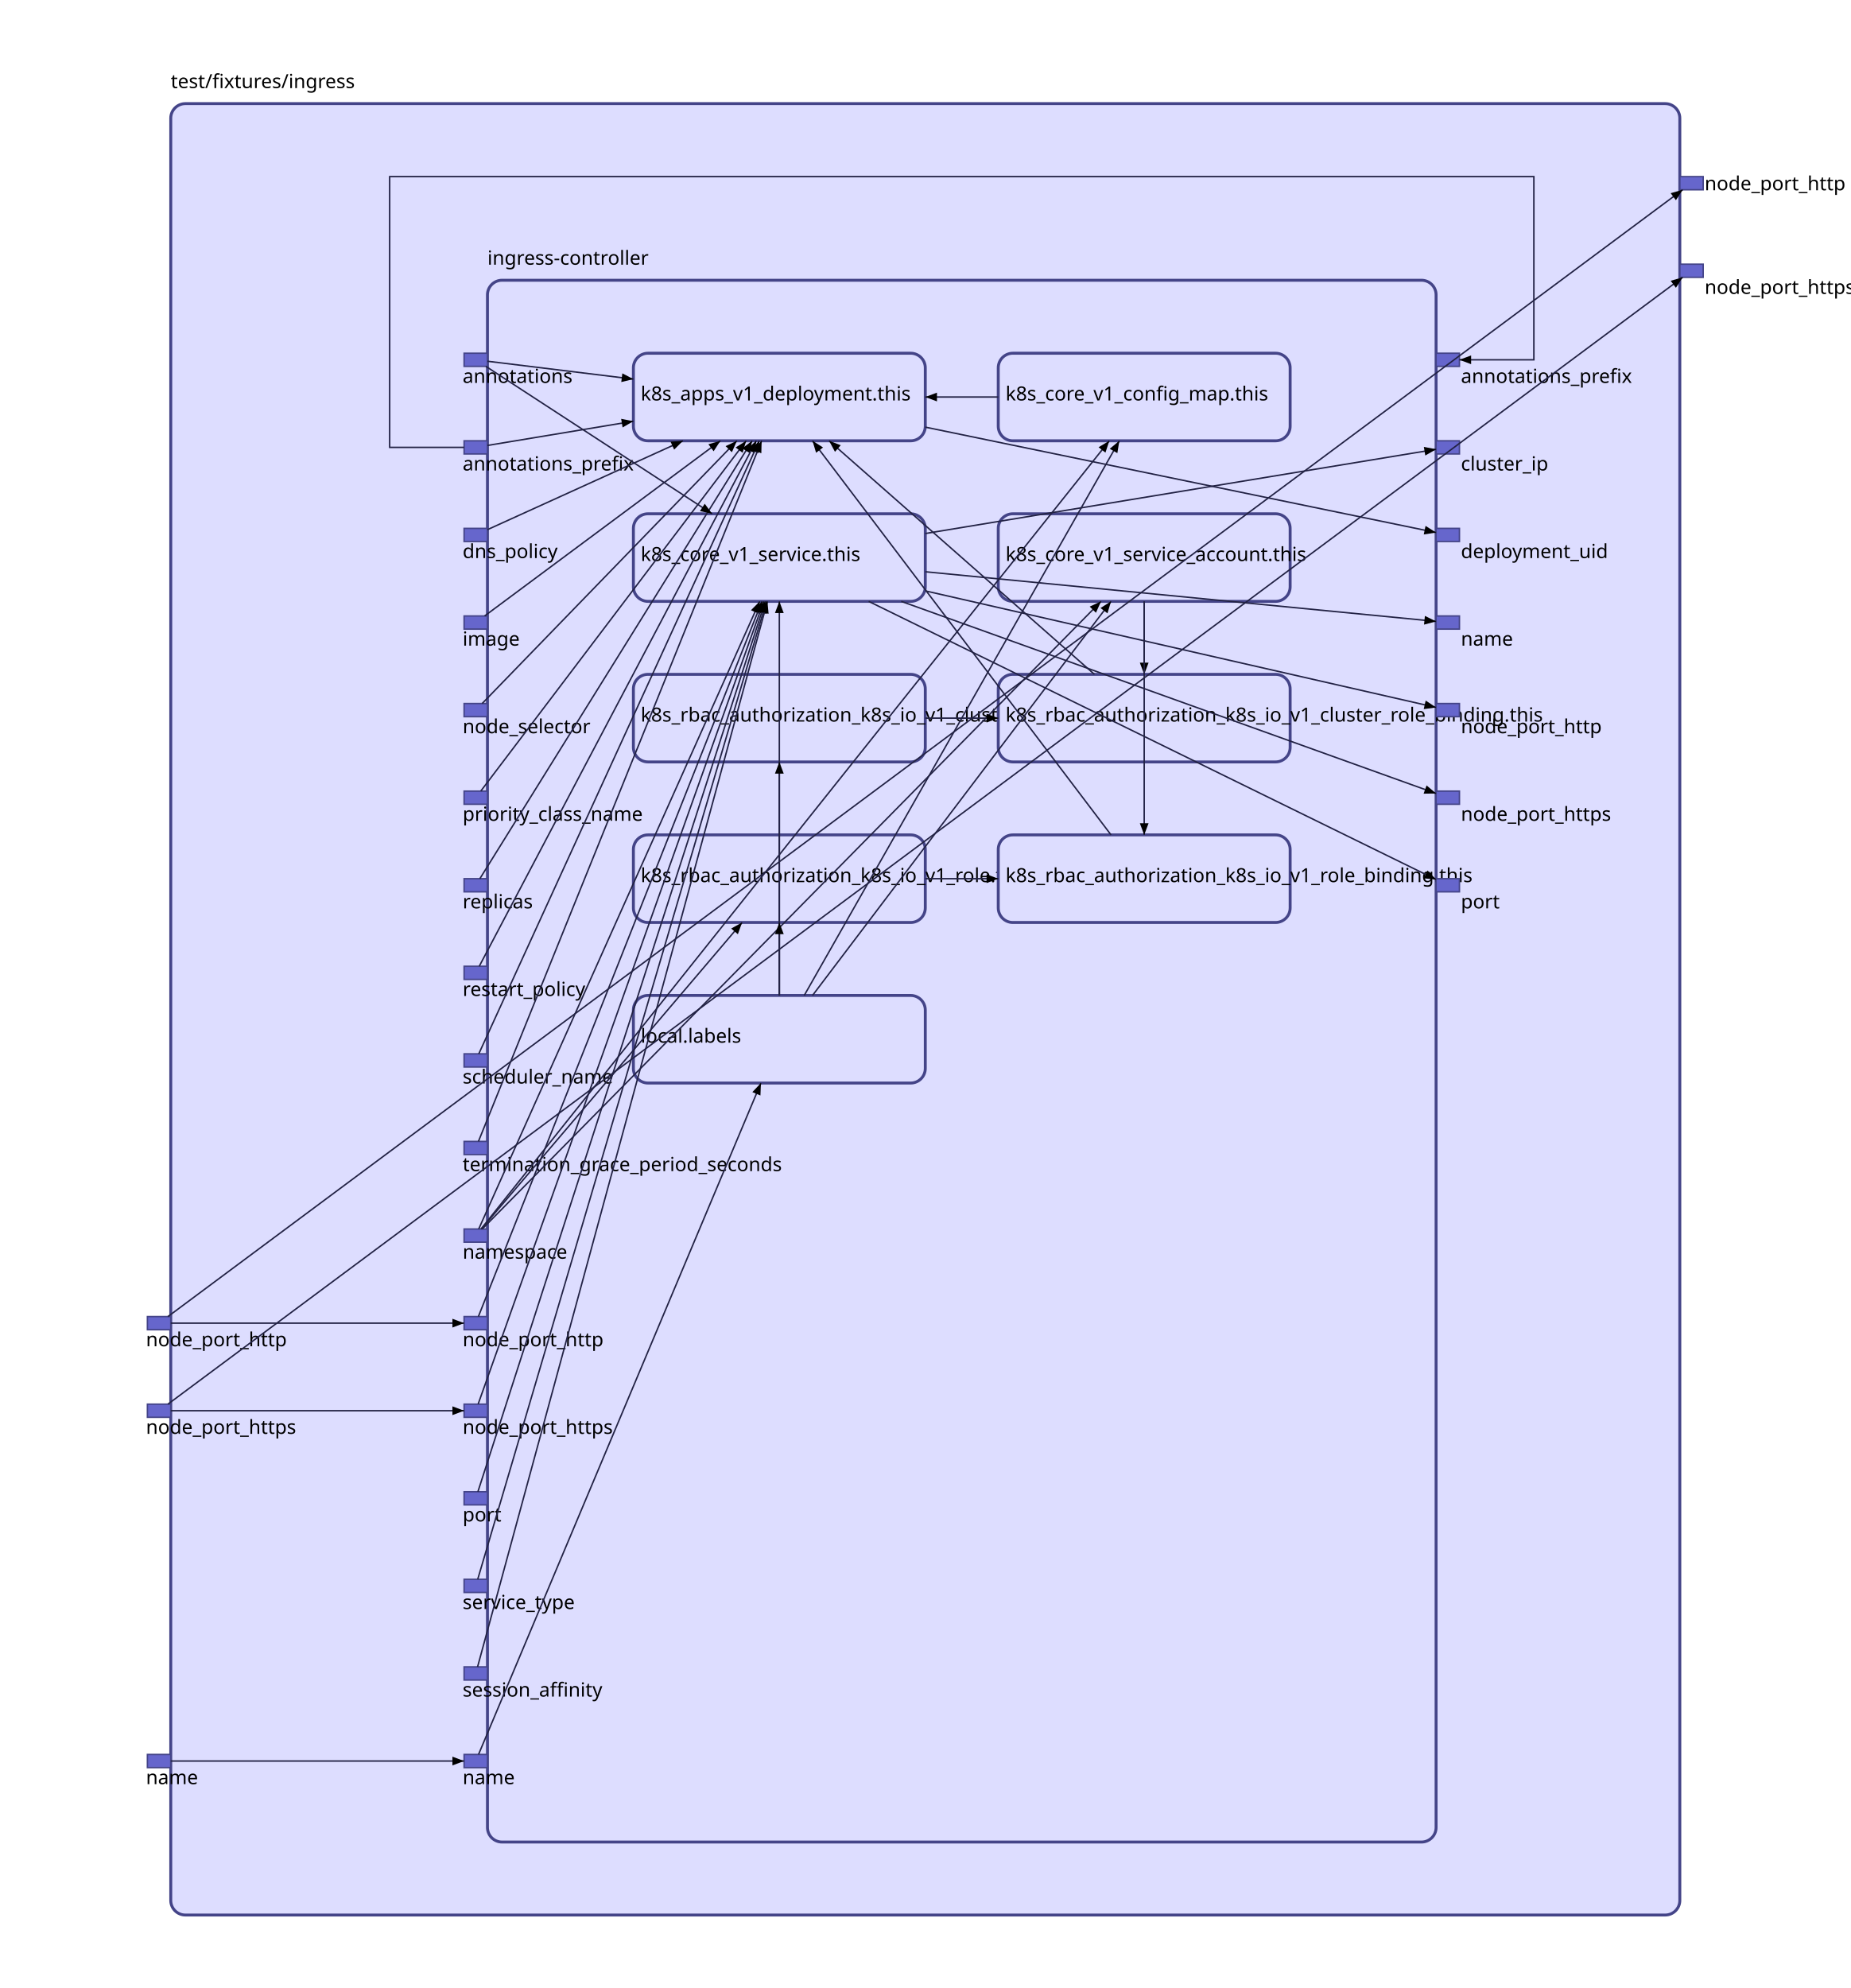
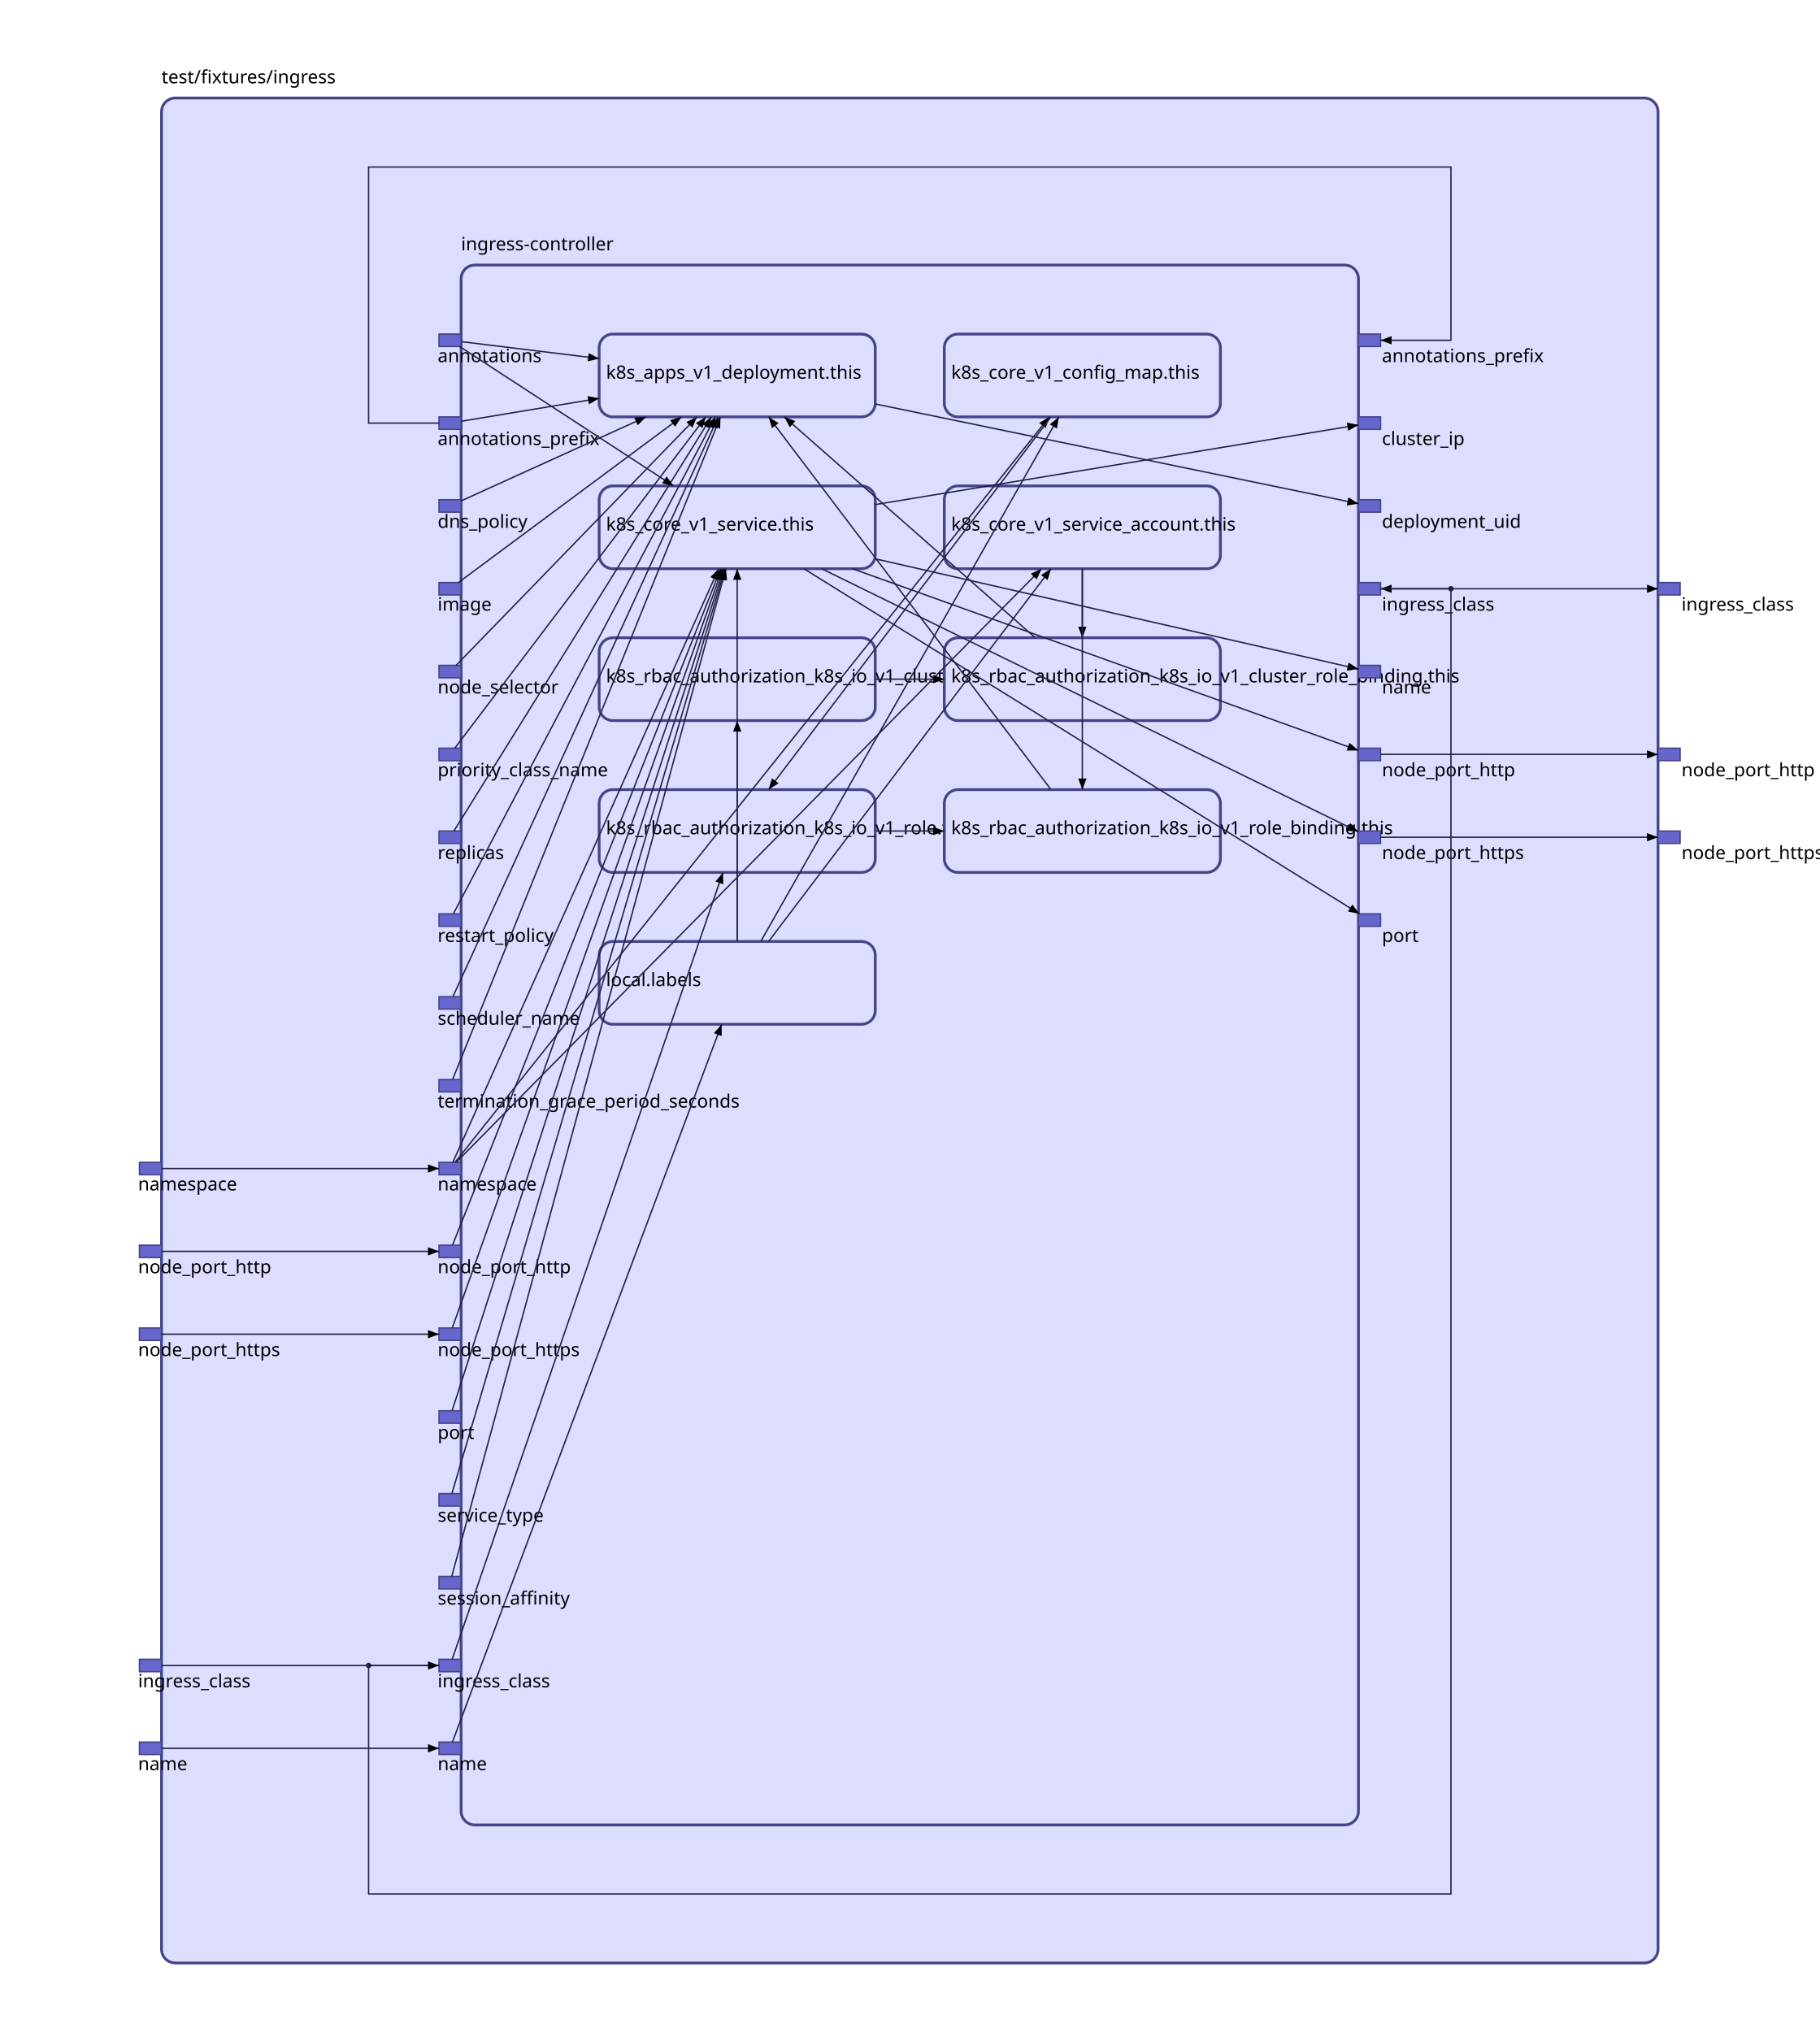
- <svg xmlns="http://www.w3.org/2000/svg" id="sprotty_1" class="sprotty-graph sprotty" tabindex="1002" viewBox="0 0 1268 1362">
+ <svg xmlns="http://www.w3.org/2000/svg" id="sprotty_1" class="sprotty-graph sprotty" tabindex="1002" viewBox="0 0 1318 1472">
  <style>.elknode {
    stroke: #448;
    stroke-width: 2;
    fill: #ddf;
}

.elkport {
    stroke: #448;
    stroke-width: 1;
    fill: #66c;
}

.elkedge {
    fill: none;
    stroke: #224;
    stroke-width: 1;
    pointer-events: stroke;
}

.elkedge:hover {
    stroke: #88f;
    stroke-width: 10;
}

.elkedge.arrow {
    fill: #336;
}

.elklabel {
    stroke-width: 0;
    stroke: #000;
    fill: #000;
    font-family: sans-serif;
    font-size: 10pt;
    dominant-baseline: hanging;
}

.elklabel:hover {
    font-size: 24pt;
}

.elkjunction {
    stroke: none;
    fill: #224;
}

.selected &gt; rect {
    stroke-width: 3;
}

.mouseover {
    stroke: #88f;
}
/*
 * Copyright (C) 2017 TypeFox and others.
 *
 * Licensed under the Apache License, Version 2.0 (the "License"); you may not use this file except in compliance with the License.
 * You may obtain a copy of the License at http://www.apache.org/licenses/LICENSE-2.0
 */

.sprotty {
    padding: 0px;
    font-family: "Helvetica Neue", Helvetica, Arial, sans-serif;
}

.sprotty-hidden {
    display: block;
    position: absolute;
    width: 0px;
    height: 0px;
}

.sprotty-popup {
    font-family: "Helvetica Neue", Helvetica, Arial, sans-serif;
    position: absolute;
    background: white;
    border-radius: 5px;
    border: 1px solid;
    max-width: 400px;
    min-width: 100px;
}

.sprotty-popup &gt; div {
    margin: 10px;
}

.sprotty-popup-closed {
    display: none;
}
</style>
  <g transform="scale(1) translate(0,0)">
    <g id="sprotty_3" transform="translate(117, 71)" opacity="1">
-       <rect class="elknode" x="0" y="0" rx="10" width="1034" height="1241" />
+       <rect class="elknode" x="0" y="0" rx="10" width="1084" height="1351" />
      <g id="sprotty_5" transform="translate(217, 121)" opacity="1">
-         <rect class="elknode" x="0" y="0" rx="10" width="650" height="1070" />
+         <rect class="elknode" x="0" y="0" rx="10" width="650" height="1130" />
        <g id="sprotty_7" transform="translate(100, 50)" opacity="1">
          <rect class="elknode" x="0" y="0" rx="10" width="200" height="60" />
          <text id="sprotty_8" class="elklabel" transform="translate(5, 22) translate(0, 0)" opacity="1">k8s_apps_v1_deployment.this</text>
        </g>
        <g id="sprotty_9" transform="translate(350, 50)" opacity="1">
          <rect class="elknode" x="0" y="0" rx="10" width="200" height="60" />
          <text id="sprotty_10" class="elklabel" transform="translate(5, 22) translate(0, 0)" opacity="1">k8s_core_v1_config_map.this</text>
        </g>
        <g id="sprotty_11" transform="translate(100, 160)" opacity="1">
          <rect class="elknode" x="0" y="0" rx="10" width="200" height="60" />
          <text id="sprotty_12" class="elklabel" transform="translate(5, 22) translate(0, 0)" opacity="1">k8s_core_v1_service.this</text>
        </g>
        <g id="sprotty_13" transform="translate(350, 160)" opacity="1">
          <rect class="elknode" x="0" y="0" rx="10" width="200" height="60" />
          <text id="sprotty_14" class="elklabel" transform="translate(5, 22) translate(0, 0)" opacity="1">k8s_core_v1_service_account.this</text>
        </g>
        <g id="sprotty_15" transform="translate(100, 270)" opacity="1">
          <rect class="elknode" x="0" y="0" rx="10" width="200" height="60" />
          <text id="sprotty_16" class="elklabel" transform="translate(5, 22) translate(0, 0)" opacity="1">k8s_rbac_authorization_k8s_io_v1_cluster_role.this</text>
        </g>
        <g id="sprotty_17" transform="translate(350, 270)" opacity="1">
          <rect class="elknode" x="0" y="0" rx="10" width="200" height="60" />
          <text id="sprotty_18" class="elklabel" transform="translate(5, 22) translate(0, 0)" opacity="1">k8s_rbac_authorization_k8s_io_v1_cluster_role_binding.this</text>
        </g>
        <g id="sprotty_19" transform="translate(100, 380)" opacity="1">
          <rect class="elknode" x="0" y="0" rx="10" width="200" height="60" />
          <text id="sprotty_20" class="elklabel" transform="translate(5, 22) translate(0, 0)" opacity="1">k8s_rbac_authorization_k8s_io_v1_role.this</text>
        </g>
        <g id="sprotty_21" transform="translate(350, 380)" opacity="1">
          <rect class="elknode" x="0" y="0" rx="10" width="200" height="60" />
          <text id="sprotty_22" class="elklabel" transform="translate(5, 22) translate(0, 0)" opacity="1">k8s_rbac_authorization_k8s_io_v1_role_binding.this</text>
        </g>
-         <g id="sprotty_56" transform="translate(100, 490)" opacity="1">
-           <rect class="elknode" x="0" y="0" rx="10" width="200" height="60" />
-           <text id="sprotty_57" class="elklabel" transform="translate(5, 22) translate(0, 0)" opacity="1">local.labels</text>
-         </g>
-         <g id="sprotty_26" transform="translate(-16, 50)" opacity="1">
-           <rect class="elkport" x="0" y="0" width="16" height="9" />
-           <text id="sprotty_27" class="elklabel" transform="translate(-1, 10) translate(0, 0)" opacity="1">annotations</text>
-         </g>
-         <g id="sprotty_29" transform="translate(-16, 110)" opacity="1">
-           <rect class="elkport" x="0" y="0" width="16" height="9" />
-           <text id="sprotty_30" class="elklabel" transform="translate(-1, 10) translate(0, 0)" opacity="1">annotations_prefix</text>
-         </g>
-         <g id="sprotty_32" transform="translate(-16, 170)" opacity="1">
-           <rect class="elkport" x="0" y="0" width="16" height="9" />
-           <text id="sprotty_33" class="elklabel" transform="translate(-1, 10) translate(0, 0)" opacity="1">dns_policy</text>
-         </g>
-         <g id="sprotty_35" transform="translate(-16, 230)" opacity="1">
-           <rect class="elkport" x="0" y="0" width="16" height="9" />
-           <text id="sprotty_36" class="elklabel" transform="translate(-1, 10) translate(0, 0)" opacity="1">image</text>
-         </g>
-         <g id="sprotty_38" transform="translate(-16, 290)" opacity="1">
-           <rect class="elkport" x="0" y="0" width="16" height="9" />
-           <text id="sprotty_39" class="elklabel" transform="translate(-1, 10) translate(0, 0)" opacity="1">node_selector</text>
-         </g>
-         <g id="sprotty_41" transform="translate(-16, 350)" opacity="1">
-           <rect class="elkport" x="0" y="0" width="16" height="9" />
-           <text id="sprotty_42" class="elklabel" transform="translate(-1, 10) translate(0, 0)" opacity="1">priority_class_name</text>
-         </g>
-         <g id="sprotty_44" transform="translate(-16, 410)" opacity="1">
-           <rect class="elkport" x="0" y="0" width="16" height="9" />
-           <text id="sprotty_45" class="elklabel" transform="translate(-1, 10) translate(0, 0)" opacity="1">replicas</text>
-         </g>
-         <g id="sprotty_47" transform="translate(-16, 470)" opacity="1">
-           <rect class="elkport" x="0" y="0" width="16" height="9" />
-           <text id="sprotty_48" class="elklabel" transform="translate(-1, 10) translate(0, 0)" opacity="1">restart_policy</text>
-         </g>
-         <g id="sprotty_50" transform="translate(-16, 530)" opacity="1">
-           <rect class="elkport" x="0" y="0" width="16" height="9" />
-           <text id="sprotty_51" class="elklabel" transform="translate(-1, 10) translate(0, 0)" opacity="1">scheduler_name</text>
-         </g>
-         <g id="sprotty_53" transform="translate(-16, 590)" opacity="1">
-           <rect class="elkport" x="0" y="0" width="16" height="9" />
-           <text id="sprotty_54" class="elklabel" transform="translate(-1, 10) translate(0, 0)" opacity="1">termination_grace_period_seconds</text>
-         </g>
-         <g id="sprotty_59" transform="translate(-16, 650)" opacity="1">
-           <rect class="elkport" x="0" y="0" width="16" height="9" />
-           <text id="sprotty_60" class="elklabel" transform="translate(-1, 10) translate(0, 0)" opacity="1">namespace</text>
-         </g>
-         <g id="sprotty_65" transform="translate(-16, 710)" opacity="1">
-           <rect class="elkport" x="0" y="0" width="16" height="9" />
-           <text id="sprotty_66" class="elklabel" transform="translate(-1, 10) translate(0, 0)" opacity="1">node_port_http</text>
-         </g>
-         <g id="sprotty_68" transform="translate(-16, 770)" opacity="1">
-           <rect class="elkport" x="0" y="0" width="16" height="9" />
-           <text id="sprotty_69" class="elklabel" transform="translate(-1, 10) translate(0, 0)" opacity="1">node_port_https</text>
-         </g>
-         <g id="sprotty_71" transform="translate(-16, 830)" opacity="1">
-           <rect class="elkport" x="0" y="0" width="16" height="9" />
-           <text id="sprotty_72" class="elklabel" transform="translate(-1, 10) translate(0, 0)" opacity="1">port</text>
-         </g>
-         <g id="sprotty_74" transform="translate(-16, 890)" opacity="1">
-           <rect class="elkport" x="0" y="0" width="16" height="9" />
-           <text id="sprotty_75" class="elklabel" transform="translate(-1, 10) translate(0, 0)" opacity="1">service_type</text>
-         </g>
-         <g id="sprotty_77" transform="translate(-16, 950)" opacity="1">
-           <rect class="elkport" x="0" y="0" width="16" height="9" />
-           <text id="sprotty_78" class="elklabel" transform="translate(-1, 10) translate(0, 0)" opacity="1">session_affinity</text>
-         </g>
-         <g id="sprotty_89" transform="translate(-16, 1010)" opacity="1">
-           <rect class="elkport" x="0" y="0" width="16" height="9" />
-           <text id="sprotty_90" class="elklabel" transform="translate(-1, 10) translate(0, 0)" opacity="1">name</text>
-         </g>
-         <g id="sprotty_92" transform="translate(650, 50)" opacity="1">
-           <rect class="elkport" x="0" y="0" width="16" height="9" />
-           <text id="sprotty_93" class="elklabel" transform="translate(17, 10) translate(0, 0)" opacity="1">annotations_prefix</text>
-         </g>
-         <g id="sprotty_95" transform="translate(650, 110)" opacity="1">
-           <rect class="elkport" x="0" y="0" width="16" height="9" />
-           <text id="sprotty_96" class="elklabel" transform="translate(17, 10) translate(0, 0)" opacity="1">cluster_ip</text>
-         </g>
-         <g id="sprotty_98" transform="translate(650, 170)" opacity="1">
-           <rect class="elkport" x="0" y="0" width="16" height="9" />
-           <text id="sprotty_99" class="elklabel" transform="translate(17, 10) translate(0, 0)" opacity="1">deployment_uid</text>
-         </g>
-         <g id="sprotty_101" transform="translate(650, 230)" opacity="1">
-           <rect class="elkport" x="0" y="0" width="16" height="9" />
-           <text id="sprotty_102" class="elklabel" transform="translate(17, 10) translate(0, 0)" opacity="1">name</text>
-         </g>
-         <g id="sprotty_104" transform="translate(650, 290)" opacity="1">
-           <rect class="elkport" x="0" y="0" width="16" height="9" />
-           <text id="sprotty_105" class="elklabel" transform="translate(17, 10) translate(0, 0)" opacity="1">node_port_http</text>
-         </g>
-         <g id="sprotty_107" transform="translate(650, 350)" opacity="1">
-           <rect class="elkport" x="0" y="0" width="16" height="9" />
-           <text id="sprotty_108" class="elklabel" transform="translate(17, 10) translate(0, 0)" opacity="1">node_port_https</text>
-         </g>
-         <g id="sprotty_110" transform="translate(650, 410)" opacity="1">
-           <rect class="elkport" x="0" y="0" width="16" height="9" />
-           <text id="sprotty_111" class="elklabel" transform="translate(17, 10) translate(0, 0)" opacity="1">port</text>
+         <g id="sprotty_55" transform="translate(100, 490)" opacity="1">
+           <rect class="elknode" x="0" y="0" rx="10" width="200" height="60" />
+           <text id="sprotty_56" class="elklabel" transform="translate(5, 22) translate(0, 0)" opacity="1">local.labels</text>
+         </g>
+         <g id="sprotty_25" transform="translate(-16, 50)" opacity="1">
+           <rect class="elkport" x="0" y="0" width="16" height="9" />
+           <text id="sprotty_26" class="elklabel" transform="translate(-1, 10) translate(0, 0)" opacity="1">annotations</text>
+         </g>
+         <g id="sprotty_28" transform="translate(-16, 110)" opacity="1">
+           <rect class="elkport" x="0" y="0" width="16" height="9" />
+           <text id="sprotty_29" class="elklabel" transform="translate(-1, 10) translate(0, 0)" opacity="1">annotations_prefix</text>
+         </g>
+         <g id="sprotty_31" transform="translate(-16, 170)" opacity="1">
+           <rect class="elkport" x="0" y="0" width="16" height="9" />
+           <text id="sprotty_32" class="elklabel" transform="translate(-1, 10) translate(0, 0)" opacity="1">dns_policy</text>
+         </g>
+         <g id="sprotty_34" transform="translate(-16, 230)" opacity="1">
+           <rect class="elkport" x="0" y="0" width="16" height="9" />
+           <text id="sprotty_35" class="elklabel" transform="translate(-1, 10) translate(0, 0)" opacity="1">image</text>
+         </g>
+         <g id="sprotty_37" transform="translate(-16, 290)" opacity="1">
+           <rect class="elkport" x="0" y="0" width="16" height="9" />
+           <text id="sprotty_38" class="elklabel" transform="translate(-1, 10) translate(0, 0)" opacity="1">node_selector</text>
+         </g>
+         <g id="sprotty_40" transform="translate(-16, 350)" opacity="1">
+           <rect class="elkport" x="0" y="0" width="16" height="9" />
+           <text id="sprotty_41" class="elklabel" transform="translate(-1, 10) translate(0, 0)" opacity="1">priority_class_name</text>
+         </g>
+         <g id="sprotty_43" transform="translate(-16, 410)" opacity="1">
+           <rect class="elkport" x="0" y="0" width="16" height="9" />
+           <text id="sprotty_44" class="elklabel" transform="translate(-1, 10) translate(0, 0)" opacity="1">replicas</text>
+         </g>
+         <g id="sprotty_46" transform="translate(-16, 470)" opacity="1">
+           <rect class="elkport" x="0" y="0" width="16" height="9" />
+           <text id="sprotty_47" class="elklabel" transform="translate(-1, 10) translate(0, 0)" opacity="1">restart_policy</text>
+         </g>
+         <g id="sprotty_49" transform="translate(-16, 530)" opacity="1">
+           <rect class="elkport" x="0" y="0" width="16" height="9" />
+           <text id="sprotty_50" class="elklabel" transform="translate(-1, 10) translate(0, 0)" opacity="1">scheduler_name</text>
+         </g>
+         <g id="sprotty_52" transform="translate(-16, 590)" opacity="1">
+           <rect class="elkport" x="0" y="0" width="16" height="9" />
+           <text id="sprotty_53" class="elklabel" transform="translate(-1, 10) translate(0, 0)" opacity="1">termination_grace_period_seconds</text>
+         </g>
+         <g id="sprotty_58" transform="translate(-16, 650)" opacity="1">
+           <rect class="elkport" x="0" y="0" width="16" height="9" />
+           <text id="sprotty_59" class="elklabel" transform="translate(-1, 10) translate(0, 0)" opacity="1">namespace</text>
+         </g>
+         <g id="sprotty_64" transform="translate(-16, 710)" opacity="1">
+           <rect class="elkport" x="0" y="0" width="16" height="9" />
+           <text id="sprotty_65" class="elklabel" transform="translate(-1, 10) translate(0, 0)" opacity="1">node_port_http</text>
+         </g>
+         <g id="sprotty_67" transform="translate(-16, 770)" opacity="1">
+           <rect class="elkport" x="0" y="0" width="16" height="9" />
+           <text id="sprotty_68" class="elklabel" transform="translate(-1, 10) translate(0, 0)" opacity="1">node_port_https</text>
+         </g>
+         <g id="sprotty_70" transform="translate(-16, 830)" opacity="1">
+           <rect class="elkport" x="0" y="0" width="16" height="9" />
+           <text id="sprotty_71" class="elklabel" transform="translate(-1, 10) translate(0, 0)" opacity="1">port</text>
+         </g>
+         <g id="sprotty_73" transform="translate(-16, 890)" opacity="1">
+           <rect class="elkport" x="0" y="0" width="16" height="9" />
+           <text id="sprotty_74" class="elklabel" transform="translate(-1, 10) translate(0, 0)" opacity="1">service_type</text>
+         </g>
+         <g id="sprotty_76" transform="translate(-16, 950)" opacity="1">
+           <rect class="elkport" x="0" y="0" width="16" height="9" />
+           <text id="sprotty_77" class="elklabel" transform="translate(-1, 10) translate(0, 0)" opacity="1">session_affinity</text>
+         </g>
+         <g id="sprotty_85" transform="translate(-16, 1010)" opacity="1">
+           <rect class="elkport" x="0" y="0" width="16" height="9" />
+           <text id="sprotty_86" class="elklabel" transform="translate(-1, 10) translate(0, 0)" opacity="1">ingress_class</text>
+         </g>
+         <g id="sprotty_90" transform="translate(-16, 1070)" opacity="1">
+           <rect class="elkport" x="0" y="0" width="16" height="9" />
+           <text id="sprotty_91" class="elklabel" transform="translate(-1, 10) translate(0, 0)" opacity="1">name</text>
+         </g>
+         <g id="sprotty_93" transform="translate(650, 50)" opacity="1">
+           <rect class="elkport" x="0" y="0" width="16" height="9" />
+           <text id="sprotty_94" class="elklabel" transform="translate(17, 10) translate(0, 0)" opacity="1">annotations_prefix</text>
+         </g>
+         <g id="sprotty_96" transform="translate(650, 110)" opacity="1">
+           <rect class="elkport" x="0" y="0" width="16" height="9" />
+           <text id="sprotty_97" class="elklabel" transform="translate(17, 10) translate(0, 0)" opacity="1">cluster_ip</text>
+         </g>
+         <g id="sprotty_99" transform="translate(650, 170)" opacity="1">
+           <rect class="elkport" x="0" y="0" width="16" height="9" />
+           <text id="sprotty_100" class="elklabel" transform="translate(17, 10) translate(0, 0)" opacity="1">deployment_uid</text>
+         </g>
+         <g id="sprotty_102" transform="translate(650, 230)" opacity="1">
+           <rect class="elkport" x="0" y="0" width="16" height="9" />
+           <text id="sprotty_103" class="elklabel" transform="translate(17, 10) translate(0, 0)" opacity="1">ingress_class</text>
+         </g>
+         <g id="sprotty_105" transform="translate(650, 290)" opacity="1">
+           <rect class="elkport" x="0" y="0" width="16" height="9" />
+           <text id="sprotty_106" class="elklabel" transform="translate(17, 10) translate(0, 0)" opacity="1">name</text>
+         </g>
+         <g id="sprotty_108" transform="translate(650, 350)" opacity="1">
+           <rect class="elkport" x="0" y="0" width="16" height="9" />
+           <text id="sprotty_109" class="elklabel" transform="translate(17, 10) translate(0, 0)" opacity="1">node_port_http</text>
+         </g>
+         <g id="sprotty_111" transform="translate(650, 410)" opacity="1">
+           <rect class="elkport" x="0" y="0" width="16" height="9" />
+           <text id="sprotty_112" class="elklabel" transform="translate(17, 10) translate(0, 0)" opacity="1">node_port_https</text>
+         </g>
+         <g id="sprotty_114" transform="translate(650, 470)" opacity="1">
+           <rect class="elkport" x="0" y="0" width="16" height="9" />
+           <text id="sprotty_115" class="elklabel" transform="translate(17, 10) translate(0, 0)" opacity="1">port</text>
        </g>
        <text id="sprotty_6" class="elklabel" transform="translate(0, -21) translate(0, 0)" opacity="1">ingress-controller</text>
      </g>
-       <g id="sprotty_113" transform="translate(-16, 1131)" opacity="1">
-         <rect class="elkport" x="0" y="0" width="16" height="9" />
-         <text id="sprotty_114" class="elklabel" transform="translate(-1, 10) translate(0, 0)" opacity="1">name</text>
-       </g>
-       <g id="sprotty_116" transform="translate(-16, 831)" opacity="1">
-         <rect class="elkport" x="0" y="0" width="16" height="9" />
-         <text id="sprotty_117" class="elklabel" transform="translate(-1, 10) translate(0, 0)" opacity="1">node_port_http</text>
-       </g>
-       <g id="sprotty_119" transform="translate(-16, 891)" opacity="1">
-         <rect class="elkport" x="0" y="0" width="16" height="9" />
-         <text id="sprotty_120" class="elklabel" transform="translate(-1, 10) translate(0, 0)" opacity="1">node_port_https</text>
-       </g>
-       <g id="sprotty_122" transform="translate(1034, 50)" opacity="1">
-         <rect class="elkport" x="0" y="0" width="16" height="9" />
-         <text id="sprotty_123" class="elklabel" transform="translate(17, -1) translate(0, 0)" opacity="1">node_port_http</text>
-       </g>
-       <g id="sprotty_125" transform="translate(1034, 110)" opacity="1">
-         <rect class="elkport" x="0" y="0" width="16" height="9" />
-         <text id="sprotty_126" class="elklabel" transform="translate(17, 10) translate(0, 0)" opacity="1">node_port_https</text>
+       <g id="sprotty_117" transform="translate(-16, 1131)" opacity="1">
+         <rect class="elkport" x="0" y="0" width="16" height="9" />
+         <text id="sprotty_118" class="elklabel" transform="translate(-1, 10) translate(0, 0)" opacity="1">ingress_class</text>
+       </g>
+       <g id="sprotty_120" transform="translate(-16, 1191)" opacity="1">
+         <rect class="elkport" x="0" y="0" width="16" height="9" />
+         <text id="sprotty_121" class="elklabel" transform="translate(-1, 10) translate(0, 0)" opacity="1">name</text>
+       </g>
+       <g id="sprotty_123" transform="translate(-16, 771)" opacity="1">
+         <rect class="elkport" x="0" y="0" width="16" height="9" />
+         <text id="sprotty_124" class="elklabel" transform="translate(-1, 10) translate(0, 0)" opacity="1">namespace</text>
+       </g>
+       <g id="sprotty_126" transform="translate(-16, 831)" opacity="1">
+         <rect class="elkport" x="0" y="0" width="16" height="9" />
+         <text id="sprotty_127" class="elklabel" transform="translate(-1, 10) translate(0, 0)" opacity="1">node_port_http</text>
+       </g>
+       <g id="sprotty_129" transform="translate(-16, 891)" opacity="1">
+         <rect class="elkport" x="0" y="0" width="16" height="9" />
+         <text id="sprotty_130" class="elklabel" transform="translate(-1, 10) translate(0, 0)" opacity="1">node_port_https</text>
+       </g>
+       <g id="sprotty_132" transform="translate(1084, 351)" opacity="1">
+         <rect class="elkport" x="0" y="0" width="16" height="9" />
+         <text id="sprotty_133" class="elklabel" transform="translate(17, 10) translate(0, 0)" opacity="1">ingress_class</text>
+       </g>
+       <g id="sprotty_135" transform="translate(1084, 471)" opacity="1">
+         <rect class="elkport" x="0" y="0" width="16" height="9" />
+         <text id="sprotty_136" class="elklabel" transform="translate(17, 10) translate(0, 0)" opacity="1">node_port_http</text>
+       </g>
+       <g id="sprotty_138" transform="translate(1084, 531)" opacity="1">
+         <rect class="elkport" x="0" y="0" width="16" height="9" />
+         <text id="sprotty_139" class="elklabel" transform="translate(17, 10) translate(0, 0)" opacity="1">node_port_https</text>
      </g>
      <text id="sprotty_4" class="elklabel" transform="translate(0, -21) translate(0, 0)" opacity="1">test/fixtures/ingress</text>
      <g id="sprotty_23" class="sprotty-edge" opacity="1">
-         <path class="elkedge" d="M 567,201 L 517,201" />
-         <path class="edge arrow" d="M 0,0 L 8,-3 L 8,3 Z" transform="rotate(0 517 201) translate(517 201)" />
-       </g>
-       <g id="sprotty_24" class="sprotty-edge" opacity="1">
        <path class="elkedge" d="M 632.909,391 L 451.091,231" />
        <path class="edge arrow" d="M 0,0 L 8,-3 L 8,3 Z" transform="rotate(41.34778 451.0909 231) translate(451.0909 231)" />
      </g>
-       <g id="sprotty_25" class="sprotty-edge" opacity="1">
+       <g id="sprotty_24" class="sprotty-edge" opacity="1">
        <path class="elkedge" d="M 644.273,501 L 439.727,231" />
        <path class="edge arrow" d="M 0,0 L 8,-3 L 8,3 Z" transform="rotate(52.85331 439.7273 231) translate(439.7273 231)" />
      </g>
-       <g id="sprotty_28" class="sprotty-edge" opacity="1">
+       <g id="sprotty_27" class="sprotty-edge" opacity="1">
        <path class="elkedge" d="M 217,176.481 L 317,188.74" />
        <path class="edge arrow" d="M 0,0 L 8,-3 L 8,3 Z" transform="rotate(-173.0106 317 188.7404) translate(317 188.7404)" />
      </g>
-       <g id="sprotty_31" class="sprotty-edge" opacity="1">
+       <g id="sprotty_30" class="sprotty-edge" opacity="1">
        <path class="elkedge" d="M 217,234.173 L 317,217.587" />
        <path class="edge arrow" d="M 0,0 L 8,-3 L 8,3 Z" transform="rotate(170.5824 317 217.5865) translate(317 217.5865)" />
      </g>
-       <g id="sprotty_34" class="sprotty-edge" opacity="1">
+       <g id="sprotty_33" class="sprotty-edge" opacity="1">
        <path class="elkedge" d="M 217,291.865 L 350.968,231" />
        <path class="edge arrow" d="M 0,0 L 8,-3 L 8,3 Z" transform="rotate(155.5664 350.9683 231) translate(350.9683 231)" />
      </g>
-       <g id="sprotty_37" class="sprotty-edge" opacity="1">
+       <g id="sprotty_36" class="sprotty-edge" opacity="1">
        <path class="elkedge" d="M 215.058,351 L 376.612,231" />
        <path class="edge arrow" d="M 0,0 L 8,-3 L 8,3 Z" transform="rotate(143.3955 376.6117 231) translate(376.6117 231)" />
      </g>
-       <g id="sprotty_40" class="sprotty-edge" opacity="1">
+       <g id="sprotty_39" class="sprotty-edge" opacity="1">
        <path class="elkedge" d="M 213.364,411 L 387.909,231" />
        <path class="edge arrow" d="M 0,0 L 8,-3 L 8,3 Z" transform="rotate(134.1186 387.9091 231) translate(387.9091 231)" />
      </g>
-       <g id="sprotty_43" class="sprotty-edge" opacity="1">
+       <g id="sprotty_42" class="sprotty-edge" opacity="1">
        <path class="elkedge" d="M 212.41,471 L 394.268,231" />
        <path class="edge arrow" d="M 0,0 L 8,-3 L 8,3 Z" transform="rotate(127.1527 394.2678 231) translate(394.2678 231)" />
      </g>
-       <g id="sprotty_46" class="sprotty-edge" opacity="1">
+       <g id="sprotty_45" class="sprotty-edge" opacity="1">
        <path class="elkedge" d="M 211.798,531 L 398.345,231" />
        <path class="edge arrow" d="M 0,0 L 8,-3 L 8,3 Z" transform="rotate(121.8743 398.3453 231) translate(398.3453 231)" />
      </g>
-       <g id="sprotty_49" class="sprotty-edge" opacity="1">
+       <g id="sprotty_48" class="sprotty-edge" opacity="1">
        <path class="elkedge" d="M 211.373,591 L 401.183,231" />
        <path class="edge arrow" d="M 0,0 L 8,-3 L 8,3 Z" transform="rotate(117.8004 401.1825 231) translate(401.1825 231)" />
      </g>
-       <g id="sprotty_52" class="sprotty-edge" opacity="1">
+       <g id="sprotty_51" class="sprotty-edge" opacity="1">
        <path class="elkedge" d="M 211.059,651 L 403.271,231" />
        <path class="edge arrow" d="M 0,0 L 8,-3 L 8,3 Z" transform="rotate(114.591 403.2706 231) translate(403.2706 231)" />
      </g>
-       <g id="sprotty_55" class="sprotty-edge" opacity="1">
+       <g id="sprotty_54" class="sprotty-edge" opacity="1">
        <path class="elkedge" d="M 210.819,711 L 404.872,231" />
        <path class="edge arrow" d="M 0,0 L 8,-3 L 8,3 Z" transform="rotate(112.0123 404.8717 231) translate(404.8717 231)" />
      </g>
-       <g id="sprotty_58" class="sprotty-edge" opacity="1">
+       <g id="sprotty_57" class="sprotty-edge" opacity="1">
        <path class="elkedge" d="M 434.045,611 L 649.955,231" />
        <path class="edge arrow" d="M 0,0 L 8,-3 L 8,3 Z" transform="rotate(119.6045 649.9545 231) translate(649.9545 231)" />
      </g>
-       <g id="sprotty_61" class="sprotty-edge" opacity="1">
+       <g id="sprotty_60" class="sprotty-edge" opacity="1">
        <path class="elkedge" d="M 212.587,771 L 643.084,231" />
        <path class="edge arrow" d="M 0,0 L 8,-3 L 8,3 Z" transform="rotate(128.5624 643.0836 231) translate(643.0836 231)" />
      </g>
-       <g id="sprotty_62" class="sprotty-edge" opacity="1">
+       <g id="sprotty_61" class="sprotty-edge" opacity="1">
        <path class="elkedge" d="M 417,611 L 417,341" />
        <path class="edge arrow" d="M 0,0 L 8,-3 L 8,3 Z" transform="rotate(90 417 341) translate(417 341)" />
      </g>
-       <g id="sprotty_63" class="sprotty-edge" opacity="1">
+       <g id="sprotty_62" class="sprotty-edge" opacity="1">
        <path class="elkedge" d="M 215.908,180 L 370.948,281" />
        <path class="edge arrow" d="M 0,0 L 8,-3 L 8,3 Z" transform="rotate(-146.9181 370.9483 281) translate(370.9483 281)" />
      </g>
-       <g id="sprotty_64" class="sprotty-edge" opacity="1">
+       <g id="sprotty_63" class="sprotty-edge" opacity="1">
        <path class="elkedge" d="M 211.015,771 L 403.566,341" />
        <path class="edge arrow" d="M 0,0 L 8,-3 L 8,3 Z" transform="rotate(114.1225 403.5662 341) translate(403.5662 341)" />
      </g>
-       <g id="sprotty_67" class="sprotty-edge" opacity="1">
+       <g id="sprotty_66" class="sprotty-edge" opacity="1">
        <path class="elkedge" d="M 210.785,831 L 405.103,341" />
        <path class="edge arrow" d="M 0,0 L 8,-3 L 8,3 Z" transform="rotate(111.6317 405.103 341) translate(405.103 341)" />
      </g>
-       <g id="sprotty_70" class="sprotty-edge" opacity="1">
+       <g id="sprotty_69" class="sprotty-edge" opacity="1">
        <path class="elkedge" d="M 210.601,891 L 406.324,341" />
        <path class="edge arrow" d="M 0,0 L 8,-3 L 8,3 Z" transform="rotate(109.5886 406.3242 341) translate(406.3242 341)" />
      </g>
-       <g id="sprotty_73" class="sprotty-edge" opacity="1">
+       <g id="sprotty_72" class="sprotty-edge" opacity="1">
        <path class="elkedge" d="M 210.452,951 L 407.318,341" />
        <path class="edge arrow" d="M 0,0 L 8,-3 L 8,3 Z" transform="rotate(107.8865 407.3181 341) translate(407.3181 341)" />
      </g>
-       <g id="sprotty_76" class="sprotty-edge" opacity="1">
+       <g id="sprotty_75" class="sprotty-edge" opacity="1">
        <path class="elkedge" d="M 210.329,1011 L 408.143,341" />
        <path class="edge arrow" d="M 0,0 L 8,-3 L 8,3 Z" transform="rotate(106.449 408.1427 341) translate(408.1427 341)" />
      </g>
-       <g id="sprotty_79" class="sprotty-edge" opacity="1">
+       <g id="sprotty_78" class="sprotty-edge" opacity="1">
        <path class="elkedge" d="M 210.224,1071 L 408.838,341" />
        <path class="edge arrow" d="M 0,0 L 8,-3 L 8,3 Z" transform="rotate(105.2202 408.8378 341) translate(408.8378 341)" />
      </g>
-       <g id="sprotty_80" class="sprotty-edge" opacity="1">
+       <g id="sprotty_79" class="sprotty-edge" opacity="1">
        <path class="elkedge" d="M 439.727,611 L 644.273,341" />
        <path class="edge arrow" d="M 0,0 L 8,-3 L 8,3 Z" transform="rotate(127.1467 644.2727 341) translate(644.2727 341)" />
      </g>
-       <g id="sprotty_81" class="sprotty-edge" opacity="1">
+       <g id="sprotty_80" class="sprotty-edge" opacity="1">
        <path class="elkedge" d="M 213.437,771 L 637.42,341" />
        <path class="edge arrow" d="M 0,0 L 8,-3 L 8,3 Z" transform="rotate(134.5963 637.4198 341) translate(637.4198 341)" />
      </g>
-       <g id="sprotty_82" class="sprotty-edge" opacity="1">
+       <g id="sprotty_81" class="sprotty-edge" opacity="1">
        <path class="elkedge" d="M 417,611 L 417,451" />
        <path class="edge arrow" d="M 0,0 L 8,-3 L 8,3 Z" transform="rotate(90 417 451) translate(417 451)" />
      </g>
-       <g id="sprotty_83" class="sprotty-edge" opacity="1">
+       <g id="sprotty_82" class="sprotty-edge" opacity="1">
        <path class="elkedge" d="M 667,341 L 667,391" />
        <path class="edge arrow" d="M 0,0 L 8,-3 L 8,3 Z" transform="rotate(-90 667 391) translate(667 391)" />
      </g>
-       <g id="sprotty_84" class="sprotty-edge" opacity="1">
+       <g id="sprotty_83" class="sprotty-edge" opacity="1">
        <path class="elkedge" d="M 517,421 L 567,421" />
        <path class="edge arrow" d="M 0,0 L 8,-3 L 8,3 Z" transform="rotate(180 567 421) translate(567 421)" />
      </g>
-       <g id="sprotty_85" class="sprotty-edge" opacity="1">
-         <path class="elkedge" d="M 417,611 L 417,561" />
-         <path class="edge arrow" d="M 0,0 L 8,-3 L 8,3 Z" transform="rotate(90 417 561) translate(417 561)" />
-       </g>
-       <g id="sprotty_86" class="sprotty-edge" opacity="1">
-         <path class="elkedge" d="M 212.828,771 L 391.479,561" />
-         <path class="edge arrow" d="M 0,0 L 8,-3 L 8,3 Z" transform="rotate(130.3883 391.4785 561) translate(391.4785 561)" />
+       <g id="sprotty_84" class="sprotty-edge" opacity="1">
+         <path class="elkedge" d="M 644.273,231 L 439.727,501" />
+         <path class="edge arrow" d="M 0,0 L 8,-3 L 8,3 Z" transform="rotate(-52.85331 439.7273 501) translate(439.7273 501)" />
      </g>
      <g id="sprotty_87" class="sprotty-edge" opacity="1">
+         <path class="elkedge" d="M 210.548,1131 L 406.677,561" />
+         <path class="edge arrow" d="M 0,0 L 8,-3 L 8,3 Z" transform="rotate(108.9876 406.6774 561) translate(406.6774 561)" />
+       </g>
+       <g id="sprotty_88" class="sprotty-edge" opacity="1">
        <path class="elkedge" d="M 667,341 L 667,501" />
        <path class="edge arrow" d="M 0,0 L 8,-3 L 8,3 Z" transform="rotate(-90 667 501) translate(667 501)" />
      </g>
-       <g id="sprotty_88" class="sprotty-edge" opacity="1">
+       <g id="sprotty_89" class="sprotty-edge" opacity="1">
        <path class="elkedge" d="M 517,531 L 567,531" />
        <path class="edge arrow" d="M 0,0 L 8,-3 L 8,3 Z" transform="rotate(180 567 531) translate(567 531)" />
      </g>
-       <g id="sprotty_91" class="sprotty-edge" opacity="1">
-         <path class="elkedge" d="M 210.893,1131 L 404.381,671" />
-         <path class="edge arrow" d="M 0,0 L 8,-3 L 8,3 Z" transform="rotate(112.8129 404.3812 671) translate(404.3812 671)" />
-       </g>
-       <g id="sprotty_94" class="sprotty-edge" opacity="1">
+       <g id="sprotty_92" class="sprotty-edge" opacity="1">
+         <path class="elkedge" d="M 210.688,1191 L 405.747,671" />
+         <path class="edge arrow" d="M 0,0 L 8,-3 L 8,3 Z" transform="rotate(110.5617 405.7466 671) translate(405.7466 671)" />
+       </g>
+       <g id="sprotty_95" class="sprotty-edge" opacity="1">
        <path class="elkedge" d="M 201,235.5 L 150,235.5 L 150,50 L 934,50 L 934,175.5 L 883,175.5" />
        <path class="edge arrow" d="M 0,0 L 8,-3 L 8,3 Z" transform="rotate(0 883 175.5) translate(883 175.5)" />
      </g>
-       <g id="sprotty_97" class="sprotty-edge" opacity="1">
+       <g id="sprotty_98" class="sprotty-edge" opacity="1">
        <path class="elkedge" d="M 517,294.515 L 867,236.819" />
        <path class="edge arrow" d="M 0,0 L 8,-3 L 8,3 Z" transform="rotate(170.6391 867 236.8188) translate(867 236.8188)" />
      </g>
-       <g id="sprotty_100" class="sprotty-edge" opacity="1">
+       <g id="sprotty_101" class="sprotty-edge" opacity="1">
        <path class="elkedge" d="M 517,221.633 L 867,293.849" />
        <path class="edge arrow" d="M 0,0 L 8,-3 L 8,3 Z" transform="rotate(-168.3417 867 293.8493) translate(867 293.8493)" />
      </g>
-       <g id="sprotty_103" class="sprotty-edge" opacity="1">
-         <path class="elkedge" d="M 517,320.716 L 867,354.723" />
-         <path class="edge arrow" d="M 0,0 L 8,-3 L 8,3 Z" transform="rotate(-174.4505 867 354.7227) translate(867 354.7227)" />
-       </g>
-       <g id="sprotty_106" class="sprotty-edge" opacity="1">
+       <g id="sprotty_104" class="sprotty-edge" opacity="1">
+         <path class="elkedge" d="M 201,1135.5 L 150,1135.5 L 150,1301 L 934,1301 L 934,355.5 L 883,355.5" />
+         <path class="edge arrow" d="M 0,0 L 8,-3 L 8,3 Z" transform="rotate(0 883 355.5) translate(883 355.5)" />
+         <g id="sprotty_104_j0" transform="translate(150, 1135.5)" opacity="1">
+           <circle class="elkjunction" r="2" />
+         </g>
+         <g id="sprotty_104_j1" transform="translate(934, 355.5)" opacity="1">
+           <circle class="elkjunction" r="2" />
+         </g>
+       </g>
+       <g id="sprotty_107" class="sprotty-edge" opacity="1">
        <path class="elkedge" d="M 517,333.817 L 867,413.675" />
        <path class="edge arrow" d="M 0,0 L 8,-3 L 8,3 Z" transform="rotate(-167.1471 867 413.6747) translate(867 413.6747)" />
      </g>
-       <g id="sprotty_109" class="sprotty-edge" opacity="1">
+       <g id="sprotty_110" class="sprotty-edge" opacity="1">
        <path class="elkedge" d="M 500.526,341 L 867,472.627" />
        <path class="edge arrow" d="M 0,0 L 8,-3 L 8,3 Z" transform="rotate(-160.2432 867 472.6266) translate(867 472.6266)" />
      </g>
-       <g id="sprotty_112" class="sprotty-edge" opacity="1">
+       <g id="sprotty_113" class="sprotty-edge" opacity="1">
        <path class="elkedge" d="M 478.203,341 L 867,531.579" />
        <path class="edge arrow" d="M 0,0 L 8,-3 L 8,3 Z" transform="rotate(-153.8871 867 531.5786) translate(867 531.5786)" />
      </g>
-       <g id="sprotty_115" class="sprotty-edge" opacity="1">
+       <g id="sprotty_116" class="sprotty-edge" opacity="1">
+         <path class="elkedge" d="M 465.295,341 L 867.756,591" />
+         <path class="edge arrow" d="M 0,0 L 8,-3 L 8,3 Z" transform="rotate(-148.1523 867.7557 591) translate(867.7557 591)" />
+       </g>
+       <g id="sprotty_119" class="sprotty-edge" opacity="1">
        <path class="elkedge" d="M 0,1135.5 L 201,1135.5" />
        <path class="edge arrow" d="M 0,0 L 8,-3 L 8,3 Z" transform="rotate(180 201 1135.5) translate(201 1135.5)" />
      </g>
-       <g id="sprotty_118" class="sprotty-edge" opacity="1">
+       <g id="sprotty_122" class="sprotty-edge" opacity="1">
+         <path class="elkedge" d="M 0,1195.5 L 201,1195.5" />
+         <path class="edge arrow" d="M 0,0 L 8,-3 L 8,3 Z" transform="rotate(180 201 1195.5) translate(201 1195.5)" />
+       </g>
+       <g id="sprotty_125" class="sprotty-edge" opacity="1">
+         <path class="elkedge" d="M 0,775.5 L 201,775.5" />
+         <path class="edge arrow" d="M 0,0 L 8,-3 L 8,3 Z" transform="rotate(180 201 775.5) translate(201 775.5)" />
+       </g>
+       <g id="sprotty_128" class="sprotty-edge" opacity="1">
        <path class="elkedge" d="M 0,835.5 L 201,835.5" />
        <path class="edge arrow" d="M 0,0 L 8,-3 L 8,3 Z" transform="rotate(180 201 835.5) translate(201 835.5)" />
      </g>
-       <g id="sprotty_121" class="sprotty-edge" opacity="1">
+       <g id="sprotty_131" class="sprotty-edge" opacity="1">
        <path class="elkedge" d="M 0,895.5 L 201,895.5" />
        <path class="edge arrow" d="M 0,0 L 8,-3 L 8,3 Z" transform="rotate(180 201 895.5) translate(201 895.5)" />
      </g>
-       <g id="sprotty_124" class="sprotty-edge" opacity="1">
-         <path class="elkedge" d="M -1.95,831 L 1035.95,59" />
-         <path class="edge arrow" d="M 0,0 L 8,-3 L 8,3 Z" transform="rotate(143.3578 1035.95 59) translate(1035.95 59)" />
-       </g>
-       <g id="sprotty_127" class="sprotty-edge" opacity="1">
-         <path class="elkedge" d="M -1.95,891 L 1035.95,119" />
-         <path class="edge arrow" d="M 0,0 L 8,-3 L 8,3 Z" transform="rotate(143.3578 1035.95 119) translate(1035.95 119)" />
+       <g id="sprotty_134" class="sprotty-edge" opacity="1">
+         <path class="elkedge" d="M 883,355.5 L 1084,355.5" />
+         <path class="edge arrow" d="M 0,0 L 8,-3 L 8,3 Z" transform="rotate(180 1084 355.5) translate(1084 355.5)" />
+       </g>
+       <g id="sprotty_137" class="sprotty-edge" opacity="1">
+         <path class="elkedge" d="M 883,475.5 L 1084,475.5" />
+         <path class="edge arrow" d="M 0,0 L 8,-3 L 8,3 Z" transform="rotate(180 1084 475.5) translate(1084 475.5)" />
+       </g>
+       <g id="sprotty_140" class="sprotty-edge" opacity="1">
+         <path class="elkedge" d="M 883,535.5 L 1084,535.5" />
+         <path class="edge arrow" d="M 0,0 L 8,-3 L 8,3 Z" transform="rotate(180 1084 535.5) translate(1084 535.5)" />
      </g>
    </g>
  </g>
</svg>
